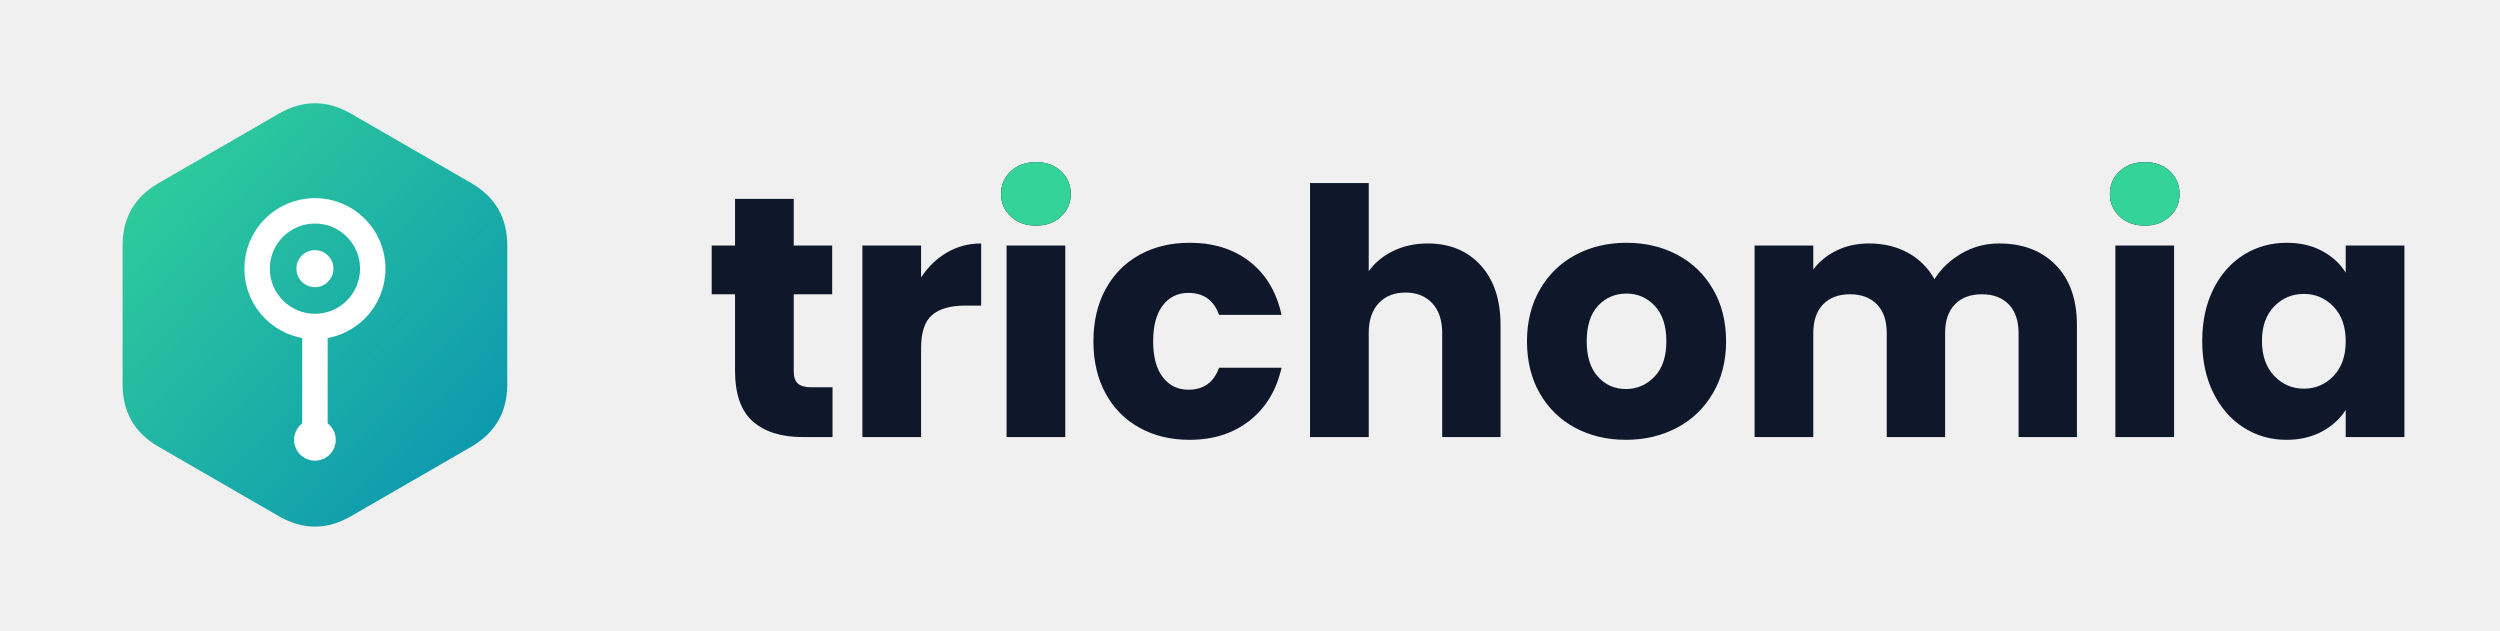
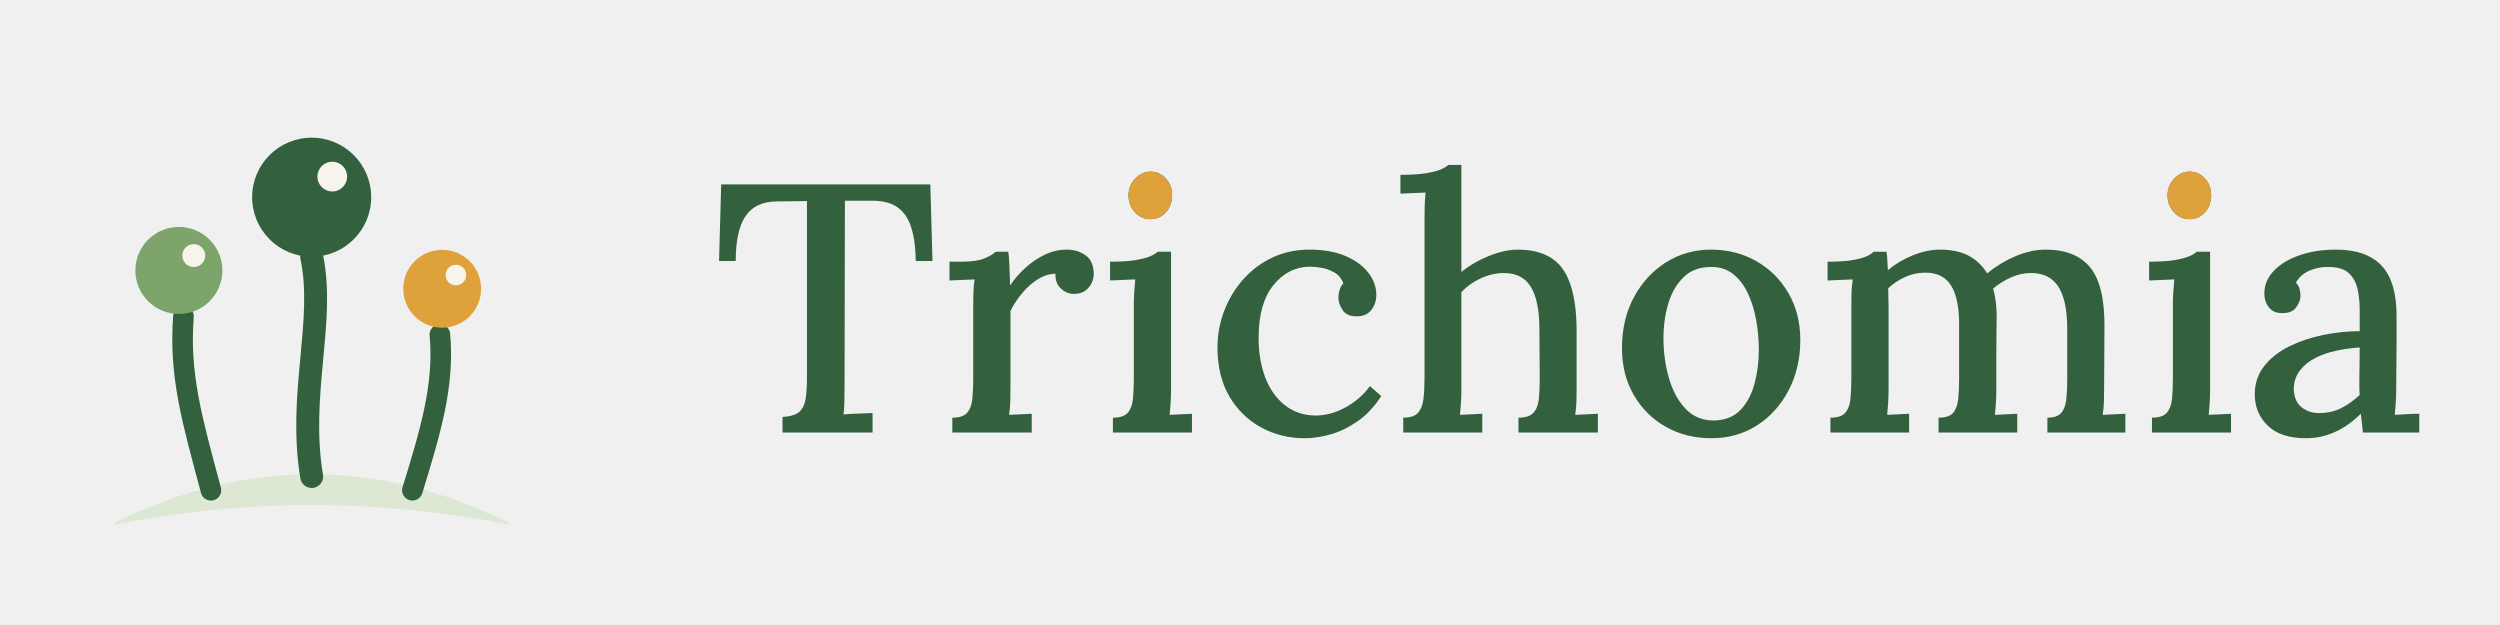
- <svg xmlns="http://www.w3.org/2000/svg" width="670" height="169" viewBox="0 0 670 169">
+ <svg xmlns="http://www.w3.org/2000/svg" width="677" height="169" viewBox="0 0 677 169">
  <g transform="translate(10,10) scale(0.62)">
-     <defs>
-       <linearGradient id="gc" x1="0" y1="0" x2="1" y2="1">
-         <stop offset="0" stop-color="#34D399" />
-         <stop offset="1" stop-color="#0891B2" />
-       </linearGradient>
-     </defs>
-     <path d="M135.59 33.00 L187.55 63.00 Q203.14 72.00 203.14 90.00 L203.14 150.00 Q203.14 168.00 187.55 177.00 L135.59 207.00 Q120.00 216.00 104.41 207.00 L52.45 177.00 Q36.86 168.00 36.86 150.00 L36.86 90.00 Q36.86 72.00 52.45 63.00 L104.41 33.00 Q120.00 24.00 135.59 33.00 Z" fill="url(#gc)" />
-     <g stroke="#FFFFFF" stroke-linecap="round" fill="none">
-       <path d="M120 174 L120 128" stroke-width="11" />
-       <circle cx="120" cy="100" r="25" stroke-width="11" />
+     <g stroke-linecap="round">
+       <path d="M34 212 Q120 170 206 212 L206 213 Q120 196 34 213 Z" fill="#DCE8D4" stroke="none" />
+       <path d="M120 192 C114 156 126 124 120 96" fill="none" stroke="#33613E" stroke-width="10" />
+       <path d="M76 198 C68 168 62 148 64 122" fill="none" stroke="#33613E" stroke-width="9" />
+       <path d="M164 198 C172 172 178 152 176 130" fill="none" stroke="#33613E" stroke-width="9" />
+       <circle cx="120" cy="70" r="26" fill="#33613E" />
+       <circle cx="129" cy="61" r="6.5" fill="#F7F4EC" />
+       <circle cx="62" cy="102" r="19" fill="#7CA46B" />
+       <circle cx="68.5" cy="95.5" r="5" fill="#F7F4EC" />
+       <circle cx="177" cy="110" r="17" fill="#DFA13C" />
+       <circle cx="183" cy="104" r="4.5" fill="#F7F4EC" />
    </g>
-     <circle cx="120" cy="100" r="8" fill="#FFFFFF" />
-     <circle cx="120" cy="174" r="9" fill="#FFFFFF" stroke="none" />
  </g>
-   <g transform="translate(188.8,117.136)">
-     <path fill="#0F172A" d="M34.316 -13.34V0.0H26.312Q17.756 0.0 12.972 -4.186Q8.188 -8.372 8.188 -17.848V-38.272H1.932V-51.336H8.188V-63.848H23.92V-51.336H34.224V-38.272H23.92V-17.664Q23.92 -15.364 25.024 -14.352Q26.128 -13.34 28.704 -13.34Z M74.152 -51.888V-35.236H69.828Q63.94 -35.236 60.996 -32.706Q58.052 -30.176 58.052 -23.828V0.0H42.32V-51.336H58.052V-42.78Q60.812 -47.012 64.952 -49.45Q69.092 -51.888 74.152 -51.888Z M79.488 -65.136Q79.488 -68.816 82.11 -71.254Q84.732 -73.692 88.872 -73.692Q92.92 -73.692 95.542 -71.254Q98.164 -68.816 98.164 -65.136Q98.164 -61.548 95.542 -59.11Q92.92 -56.672 88.872 -56.672Q84.732 -56.672 82.11 -59.11Q79.488 -61.548 79.488 -65.136ZM96.692 -51.336V0.0H80.96V-51.336Z M129.996 -52.072Q139.656 -52.072 146.142 -47.012Q152.628 -41.952 154.652 -32.752H137.908Q135.792 -38.64 129.72 -38.64Q125.396 -38.64 122.82 -35.282Q120.244 -31.924 120.244 -25.668Q120.244 -19.412 122.82 -16.054Q125.396 -12.696 129.72 -12.696Q135.792 -12.696 137.908 -18.584H154.652Q152.628 -9.568 146.096 -4.416Q139.564 0.736 129.996 0.736Q122.452 0.736 116.61 -2.484Q110.768 -5.704 107.502 -11.684Q104.236 -17.664 104.236 -25.668Q104.236 -33.672 107.502 -39.652Q110.768 -45.632 116.61 -48.852Q122.452 -52.072 129.996 -52.072Z M213.348 -29.992V0.0H197.708V-27.876Q197.708 -33.028 195.04 -35.88Q192.372 -38.732 187.864 -38.732Q183.356 -38.732 180.688 -35.88Q178.02 -33.028 178.02 -27.876V0.0H162.288V-68.08H178.02V-44.436Q180.412 -47.84 184.552 -49.864Q188.692 -51.888 193.844 -51.888Q202.676 -51.888 208.012 -46.046Q213.348 -40.204 213.348 -29.992Z M220.432 -25.668Q220.432 -33.58 223.928 -39.606Q227.424 -45.632 233.496 -48.852Q239.568 -52.072 247.112 -52.072Q254.656 -52.072 260.728 -48.852Q266.8 -45.632 270.296 -39.606Q273.792 -33.58 273.792 -25.668Q273.792 -17.756 270.25 -11.73Q266.708 -5.704 260.59 -2.484Q254.472 0.736 246.928 0.736Q239.384 0.736 233.358 -2.484Q227.332 -5.704 223.882 -11.684Q220.432 -17.664 220.432 -25.668ZM257.784 -25.668Q257.784 -31.832 254.702 -35.144Q251.62 -38.456 247.112 -38.456Q242.512 -38.456 239.476 -35.19Q236.44 -31.924 236.44 -25.668Q236.44 -19.504 239.43 -16.192Q242.42 -12.88 246.928 -12.88Q251.436 -12.88 254.61 -16.192Q257.784 -19.504 257.784 -25.668Z M367.816 -29.992V0.0H352.176V-27.876Q352.176 -32.844 349.554 -35.558Q346.932 -38.272 342.332 -38.272Q337.732 -38.272 335.11 -35.558Q332.488 -32.844 332.488 -27.876V0.0H316.848V-27.876Q316.848 -32.844 314.226 -35.558Q311.604 -38.272 307.004 -38.272Q302.404 -38.272 299.782 -35.558Q297.16 -32.844 297.16 -27.876V0.0H281.428V-51.336H297.16V-44.896Q299.552 -48.116 303.416 -50.002Q307.28 -51.888 312.156 -51.888Q317.952 -51.888 322.506 -49.404Q327.06 -46.92 329.636 -42.32Q332.304 -46.552 336.904 -49.22Q341.504 -51.888 346.932 -51.888Q356.5 -51.888 362.158 -46.092Q367.816 -40.296 367.816 -29.992Z M376.648 -65.136Q376.648 -68.816 379.27 -71.254Q381.892 -73.692 386.032 -73.692Q390.08 -73.692 392.702 -71.254Q395.324 -68.816 395.324 -65.136Q395.324 -61.548 392.702 -59.11Q390.08 -56.672 386.032 -56.672Q381.892 -56.672 379.27 -59.11Q376.648 -61.548 376.648 -65.136ZM393.852 -51.336V0.0H378.12V-51.336Z M424.028 -52.072Q429.456 -52.072 433.55 -49.864Q437.644 -47.656 439.852 -44.068V-51.336H455.584V0.0H439.852V-7.268Q437.552 -3.68 433.458 -1.472Q429.364 0.736 423.936 0.736Q417.68 0.736 412.528 -2.53Q407.376 -5.796 404.386 -11.822Q401.396 -17.848 401.396 -25.76Q401.396 -33.672 404.386 -39.652Q407.376 -45.632 412.528 -48.852Q417.68 -52.072 424.028 -52.072ZM428.628 -38.364Q423.936 -38.364 420.67 -35.006Q417.404 -31.648 417.404 -25.76Q417.404 -19.872 420.67 -16.422Q423.936 -12.972 428.628 -12.972Q433.32 -12.972 436.586 -16.376Q439.852 -19.78 439.852 -25.668Q439.852 -31.556 436.586 -34.96Q433.32 -38.364 428.628 -38.364Z" />
-     <path fill="#34D399" d="M79.488 -65.136Q79.488 -68.816 82.11 -71.254Q84.732 -73.692 88.872 -73.692Q92.92 -73.692 95.542 -71.254Q98.164 -68.816 98.164 -65.136Q98.164 -61.548 95.542 -59.11Q92.92 -56.672 88.872 -56.672Q84.732 -56.672 82.11 -59.11Q79.488 -61.548 79.488 -65.136Z M376.648 -65.136Q376.648 -68.816 379.27 -71.254Q381.892 -73.692 386.032 -73.692Q390.08 -73.692 392.702 -71.254Q395.324 -68.816 395.324 -65.136Q395.324 -61.548 392.702 -59.11Q390.08 -56.672 386.032 -56.672Q381.892 -56.672 379.27 -59.11Q376.648 -61.548 376.648 -65.136Z" />
+   <g transform="translate(192.8,117.136)">
+     <path fill="#33613E" d="M55.2 -46.464Q55.104 -51.936 53.952 -55.584Q52.8 -59.232 50.16 -61.056Q47.52 -62.88 42.912 -62.784H36.0L35.904 -12.864Q35.904 -10.272 35.856 -8.208Q35.808 -6.144 35.616 -4.896Q37.44 -5.088 39.6 -5.136Q41.76 -5.184 43.488 -5.28V0.0H19.104V-4.224Q22.272 -4.416 23.616 -5.568Q24.96 -6.72 25.344 -9.072Q25.728 -11.424 25.728 -14.88V-62.688L17.664 -62.592Q11.808 -62.592 9.12 -58.656Q6.432 -54.72 6.432 -46.464H1.92L2.496 -67.2H59.136L59.712 -46.464Z M65.088 -4.032Q67.968 -4.032 69.12 -5.376Q70.272 -6.72 70.512 -9.12Q70.752 -11.52 70.752 -14.688V-34.656Q70.752 -36.192 70.8 -37.968Q70.848 -39.744 71.136 -41.472Q69.504 -41.376 67.68 -41.328Q65.856 -41.28 64.32 -41.184V-46.272H67.584Q71.616 -46.272 73.728 -47.136Q75.84 -48.0 76.8 -48.96H80.256Q80.448 -47.616 80.544 -45.216Q80.64 -42.816 80.736 -39.84Q82.56 -42.528 84.96 -44.688Q87.36 -46.848 90.192 -48.192Q93.024 -49.536 96.096 -49.536Q99.072 -49.536 101.232 -47.952Q103.392 -46.368 103.392 -42.816Q103.392 -41.856 102.864 -40.608Q102.336 -39.36 101.136 -38.448Q99.936 -37.536 97.92 -37.536Q95.904 -37.632 94.416 -39.072Q92.928 -40.512 93.024 -43.008Q90.72 -43.008 88.416 -41.616Q86.112 -40.224 84.144 -37.92Q82.176 -35.616 80.832 -32.928V-11.904Q80.832 -10.176 80.784 -8.4Q80.736 -6.624 80.448 -4.8Q81.984 -4.896 83.616 -4.944Q85.248 -4.992 86.592 -5.088V0.0H65.088Z M108.576 -4.032Q111.456 -4.032 112.608 -5.376Q113.76 -6.72 114.0 -9.12Q114.24 -11.52 114.24 -14.688V-34.56Q114.24 -36.192 114.336 -37.872Q114.432 -39.552 114.624 -41.472Q112.992 -41.376 111.168 -41.328Q109.344 -41.28 107.808 -41.184V-46.272Q112.128 -46.272 114.672 -46.704Q117.216 -47.136 118.608 -47.712Q120.0 -48.288 120.672 -48.96H124.32V-11.904Q124.32 -10.176 124.224 -8.4Q124.128 -6.624 123.936 -4.8Q125.472 -4.896 127.056 -4.944Q128.64 -4.992 129.984 -5.088V0.0H108.576ZM118.752 -57.792Q116.256 -57.792 114.528 -59.664Q112.8 -61.536 112.8 -64.224Q112.8 -66.912 114.624 -68.784Q116.448 -70.656 118.752 -70.656Q121.248 -70.656 122.928 -68.784Q124.608 -66.912 124.608 -64.224Q124.608 -61.536 122.928 -59.664Q121.248 -57.792 118.752 -57.792Z M160.512 1.536Q154.08 1.536 148.704 -1.392Q143.328 -4.32 140.112 -9.792Q136.896 -15.264 136.896 -23.04Q136.896 -28.224 138.72 -32.976Q140.544 -37.728 143.856 -41.472Q147.168 -45.216 151.728 -47.376Q156.288 -49.536 161.856 -49.536Q167.52 -49.536 171.552 -47.808Q175.584 -46.08 177.744 -43.296Q179.904 -40.512 179.904 -37.248Q179.904 -34.944 178.56 -33.216Q177.216 -31.488 174.72 -31.488Q171.936 -31.392 170.784 -33.168Q169.632 -34.944 169.632 -36.48Q169.632 -37.344 169.92 -38.448Q170.208 -39.552 170.976 -40.416Q170.208 -42.432 168.48 -43.392Q166.752 -44.352 164.928 -44.64Q163.104 -44.928 161.856 -44.928Q156 -44.832 152.016 -39.888Q148.032 -34.944 148.032 -25.632Q148.032 -19.68 149.808 -14.976Q151.584 -10.272 155.04 -7.488Q158.496 -4.704 163.296 -4.608Q167.616 -4.608 171.648 -6.864Q175.68 -9.12 178.176 -12.576L181.248 -9.888Q178.464 -5.568 174.864 -3.072Q171.264 -0.576 167.568 0.48Q163.872 1.536 160.512 1.536Z M218.4 -4.032Q221.28 -4.032 222.48 -5.376Q223.68 -6.72 223.92 -9.12Q224.16 -11.52 224.16 -14.688L224.064 -28.128Q224.064 -35.712 221.712 -39.504Q219.36 -43.296 214.176 -43.2Q211.008 -43.104 207.984 -41.664Q204.96 -40.224 202.944 -38.016V-11.904Q202.944 -10.176 202.848 -8.4Q202.752 -6.624 202.56 -4.8Q204.096 -4.896 205.68 -4.944Q207.264 -4.992 208.608 -5.088V0.0H187.2V-4.032Q190.08 -4.032 191.232 -5.376Q192.384 -6.72 192.672 -9.12Q192.96 -11.52 192.96 -14.688V-58.08Q192.96 -59.712 193.008 -61.392Q193.056 -63.072 193.248 -64.992Q191.616 -64.896 189.792 -64.848Q187.968 -64.8 186.432 -64.704V-69.792Q190.752 -69.792 193.344 -70.224Q195.936 -70.656 197.328 -71.232Q198.72 -71.808 199.392 -72.48H202.944V-43.488Q205.056 -45.216 207.648 -46.56Q210.24 -47.904 212.976 -48.72Q215.712 -49.536 218.112 -49.536Q226.656 -49.536 230.352 -44.352Q234.048 -39.168 234.144 -28.128V-11.904Q234.144 -10.176 234.096 -8.4Q234.048 -6.624 233.76 -4.8Q235.296 -4.896 236.928 -4.944Q238.56 -4.992 239.904 -5.088V0.0H218.4Z M270.624 1.536Q263.808 1.536 258.336 -1.536Q252.864 -4.608 249.648 -10.128Q246.432 -15.648 246.432 -22.848Q246.432 -30.624 249.648 -36.624Q252.864 -42.624 258.336 -46.08Q263.808 -49.536 270.528 -49.536Q277.344 -49.536 282.816 -46.416Q288.288 -43.296 291.504 -37.776Q294.72 -32.256 294.72 -25.056Q294.72 -17.472 291.552 -11.424Q288.384 -5.376 282.96 -1.92Q277.536 1.536 270.624 1.536ZM271.296 -3.264Q275.904 -3.36 278.544 -6.144Q281.184 -8.928 282.336 -13.296Q283.488 -17.664 283.488 -22.368Q283.488 -26.496 282.768 -30.48Q282.048 -34.464 280.512 -37.728Q278.976 -40.992 276.48 -42.96Q273.984 -44.928 270.432 -44.832Q265.92 -44.832 263.088 -42.048Q260.256 -39.264 258.96 -34.896Q257.664 -30.528 257.664 -25.632Q257.664 -19.968 259.104 -14.88Q260.544 -9.792 263.568 -6.528Q266.592 -3.264 271.296 -3.264Z M302.88 0.0V-4.032Q305.76 -4.032 306.912 -5.376Q308.064 -6.72 308.304 -9.12Q308.544 -11.52 308.544 -14.688V-34.656Q308.544 -36.192 308.592 -37.968Q308.64 -39.744 308.928 -41.472Q307.296 -41.376 305.472 -41.328Q303.648 -41.28 302.112 -41.184V-46.272Q306.432 -46.272 308.88 -46.704Q311.328 -47.136 312.624 -47.712Q313.92 -48.288 314.592 -48.96H318.048Q318.24 -48.0 318.288 -46.704Q318.336 -45.408 318.432 -43.968Q321.408 -46.464 325.2 -48.0Q328.992 -49.536 332.544 -49.536Q337.248 -49.536 340.368 -47.856Q343.488 -46.176 345.312 -43.104Q348.672 -45.888 352.896 -47.712Q357.12 -49.536 361.152 -49.536Q369.312 -49.536 373.248 -44.688Q377.184 -39.84 377.088 -28.512L376.992 -11.904Q376.992 -10.176 376.944 -8.4Q376.896 -6.624 376.608 -4.8Q378.144 -4.896 379.776 -4.944Q381.408 -4.992 382.752 -5.088V0.0H361.632V-4.032Q364.32 -4.032 365.424 -5.376Q366.528 -6.72 366.768 -9.12Q367.008 -11.52 367.008 -14.688V-28.512Q366.912 -36.096 364.512 -39.648Q362.112 -43.2 357.216 -43.2Q354.432 -43.2 351.744 -42.0Q349.056 -40.8 346.944 -38.976Q347.424 -37.344 347.664 -35.376Q347.904 -33.408 347.904 -31.296Q347.808 -26.496 347.808 -21.648Q347.808 -16.8 347.808 -11.904Q347.808 -10.176 347.712 -8.4Q347.616 -6.624 347.424 -4.8Q348.96 -4.896 350.544 -4.944Q352.128 -4.992 353.472 -5.088V0.0H332.16V-4.032Q335.04 -4.032 336.144 -5.376Q337.248 -6.72 337.488 -9.12Q337.728 -11.52 337.728 -14.688V-28.608Q337.824 -36.192 335.568 -39.792Q333.312 -43.392 328.416 -43.296Q325.632 -43.296 323.04 -42.096Q320.448 -40.896 318.528 -39.072Q318.528 -37.92 318.576 -36.672Q318.624 -35.424 318.624 -33.984V-11.904Q318.624 -10.176 318.528 -8.4Q318.432 -6.624 318.24 -4.8Q319.776 -4.896 321.312 -4.944Q322.848 -4.992 324.192 -5.088V0.0Z M389.952 -4.032Q392.832 -4.032 393.984 -5.376Q395.136 -6.72 395.376 -9.12Q395.616 -11.52 395.616 -14.688V-34.56Q395.616 -36.192 395.712 -37.872Q395.808 -39.552 396.0 -41.472Q394.368 -41.376 392.544 -41.328Q390.72 -41.28 389.184 -41.184V-46.272Q393.504 -46.272 396.048 -46.704Q398.592 -47.136 399.984 -47.712Q401.376 -48.288 402.048 -48.96H405.696V-11.904Q405.696 -10.176 405.6 -8.4Q405.504 -6.624 405.312 -4.8Q406.848 -4.896 408.432 -4.944Q410.016 -4.992 411.36 -5.088V0.0H389.952ZM400.128 -57.792Q397.632 -57.792 395.904 -59.664Q394.176 -61.536 394.176 -64.224Q394.176 -66.912 396.0 -68.784Q397.824 -70.656 400.128 -70.656Q402.624 -70.656 404.304 -68.784Q405.984 -66.912 405.984 -64.224Q405.984 -61.536 404.304 -59.664Q402.624 -57.792 400.128 -57.792Z M447.072 0.0Q446.88 -1.536 446.784 -2.688Q446.688 -3.84 446.496 -5.088Q443.232 -1.824 439.488 -0.144Q435.744 1.536 431.712 1.536Q424.8 1.536 421.296 -1.872Q417.792 -5.28 417.792 -10.368Q417.792 -14.784 420.384 -18.048Q422.976 -21.312 427.2 -23.376Q431.424 -25.44 436.416 -26.448Q441.408 -27.456 446.208 -27.456V-33.12Q446.208 -36.192 445.632 -38.832Q445.056 -41.472 443.28 -43.152Q441.504 -44.832 437.76 -44.832Q435.264 -44.928 432.768 -43.92Q430.272 -42.912 428.928 -40.608Q429.696 -39.84 429.936 -38.832Q430.176 -37.824 430.176 -36.96Q430.176 -35.616 429.024 -33.936Q427.872 -32.256 425.088 -32.352Q422.784 -32.352 421.584 -33.936Q420.384 -35.52 420.384 -37.632Q420.384 -41.088 422.928 -43.776Q425.472 -46.464 429.888 -48.0Q434.304 -49.536 439.776 -49.536Q448.032 -49.536 452.112 -45.216Q456.192 -40.896 456.192 -31.584Q456.192 -28.128 456.192 -24.96Q456.192 -21.792 456.144 -18.624Q456.096 -15.456 456.096 -11.904Q456.096 -10.464 456.0 -8.64Q455.904 -6.816 455.712 -4.8Q457.344 -4.896 459.072 -4.992Q460.8 -5.088 462.336 -5.088V0.0ZM446.208 -23.04Q443.136 -22.848 439.92 -22.176Q436.704 -21.504 434.112 -20.16Q431.52 -18.816 429.936 -16.704Q428.352 -14.592 428.352 -11.616Q428.544 -8.352 430.512 -6.816Q432.48 -5.28 435.168 -5.28Q438.528 -5.28 441.12 -6.576Q443.712 -7.872 446.208 -10.176Q446.112 -11.232 446.112 -12.336Q446.112 -13.44 446.112 -14.688Q446.112 -15.552 446.16 -17.904Q446.208 -20.256 446.208 -23.04Z" />
+     <path fill="#DFA13C" d="M118.752 -57.792Q116.256 -57.792 114.528 -59.664Q112.8 -61.536 112.8 -64.224Q112.8 -66.912 114.624 -68.784Q116.448 -70.656 118.752 -70.656Q121.248 -70.656 122.928 -68.784Q124.608 -66.912 124.608 -64.224Q124.608 -61.536 122.928 -59.664Q121.248 -57.792 118.752 -57.792Z M400.128 -57.792Q397.632 -57.792 395.904 -59.664Q394.176 -61.536 394.176 -64.224Q394.176 -66.912 396.0 -68.784Q397.824 -70.656 400.128 -70.656Q402.624 -70.656 404.304 -68.784Q405.984 -66.912 405.984 -64.224Q405.984 -61.536 404.304 -59.664Q402.624 -57.792 400.128 -57.792Z" />
  </g>
</svg>
